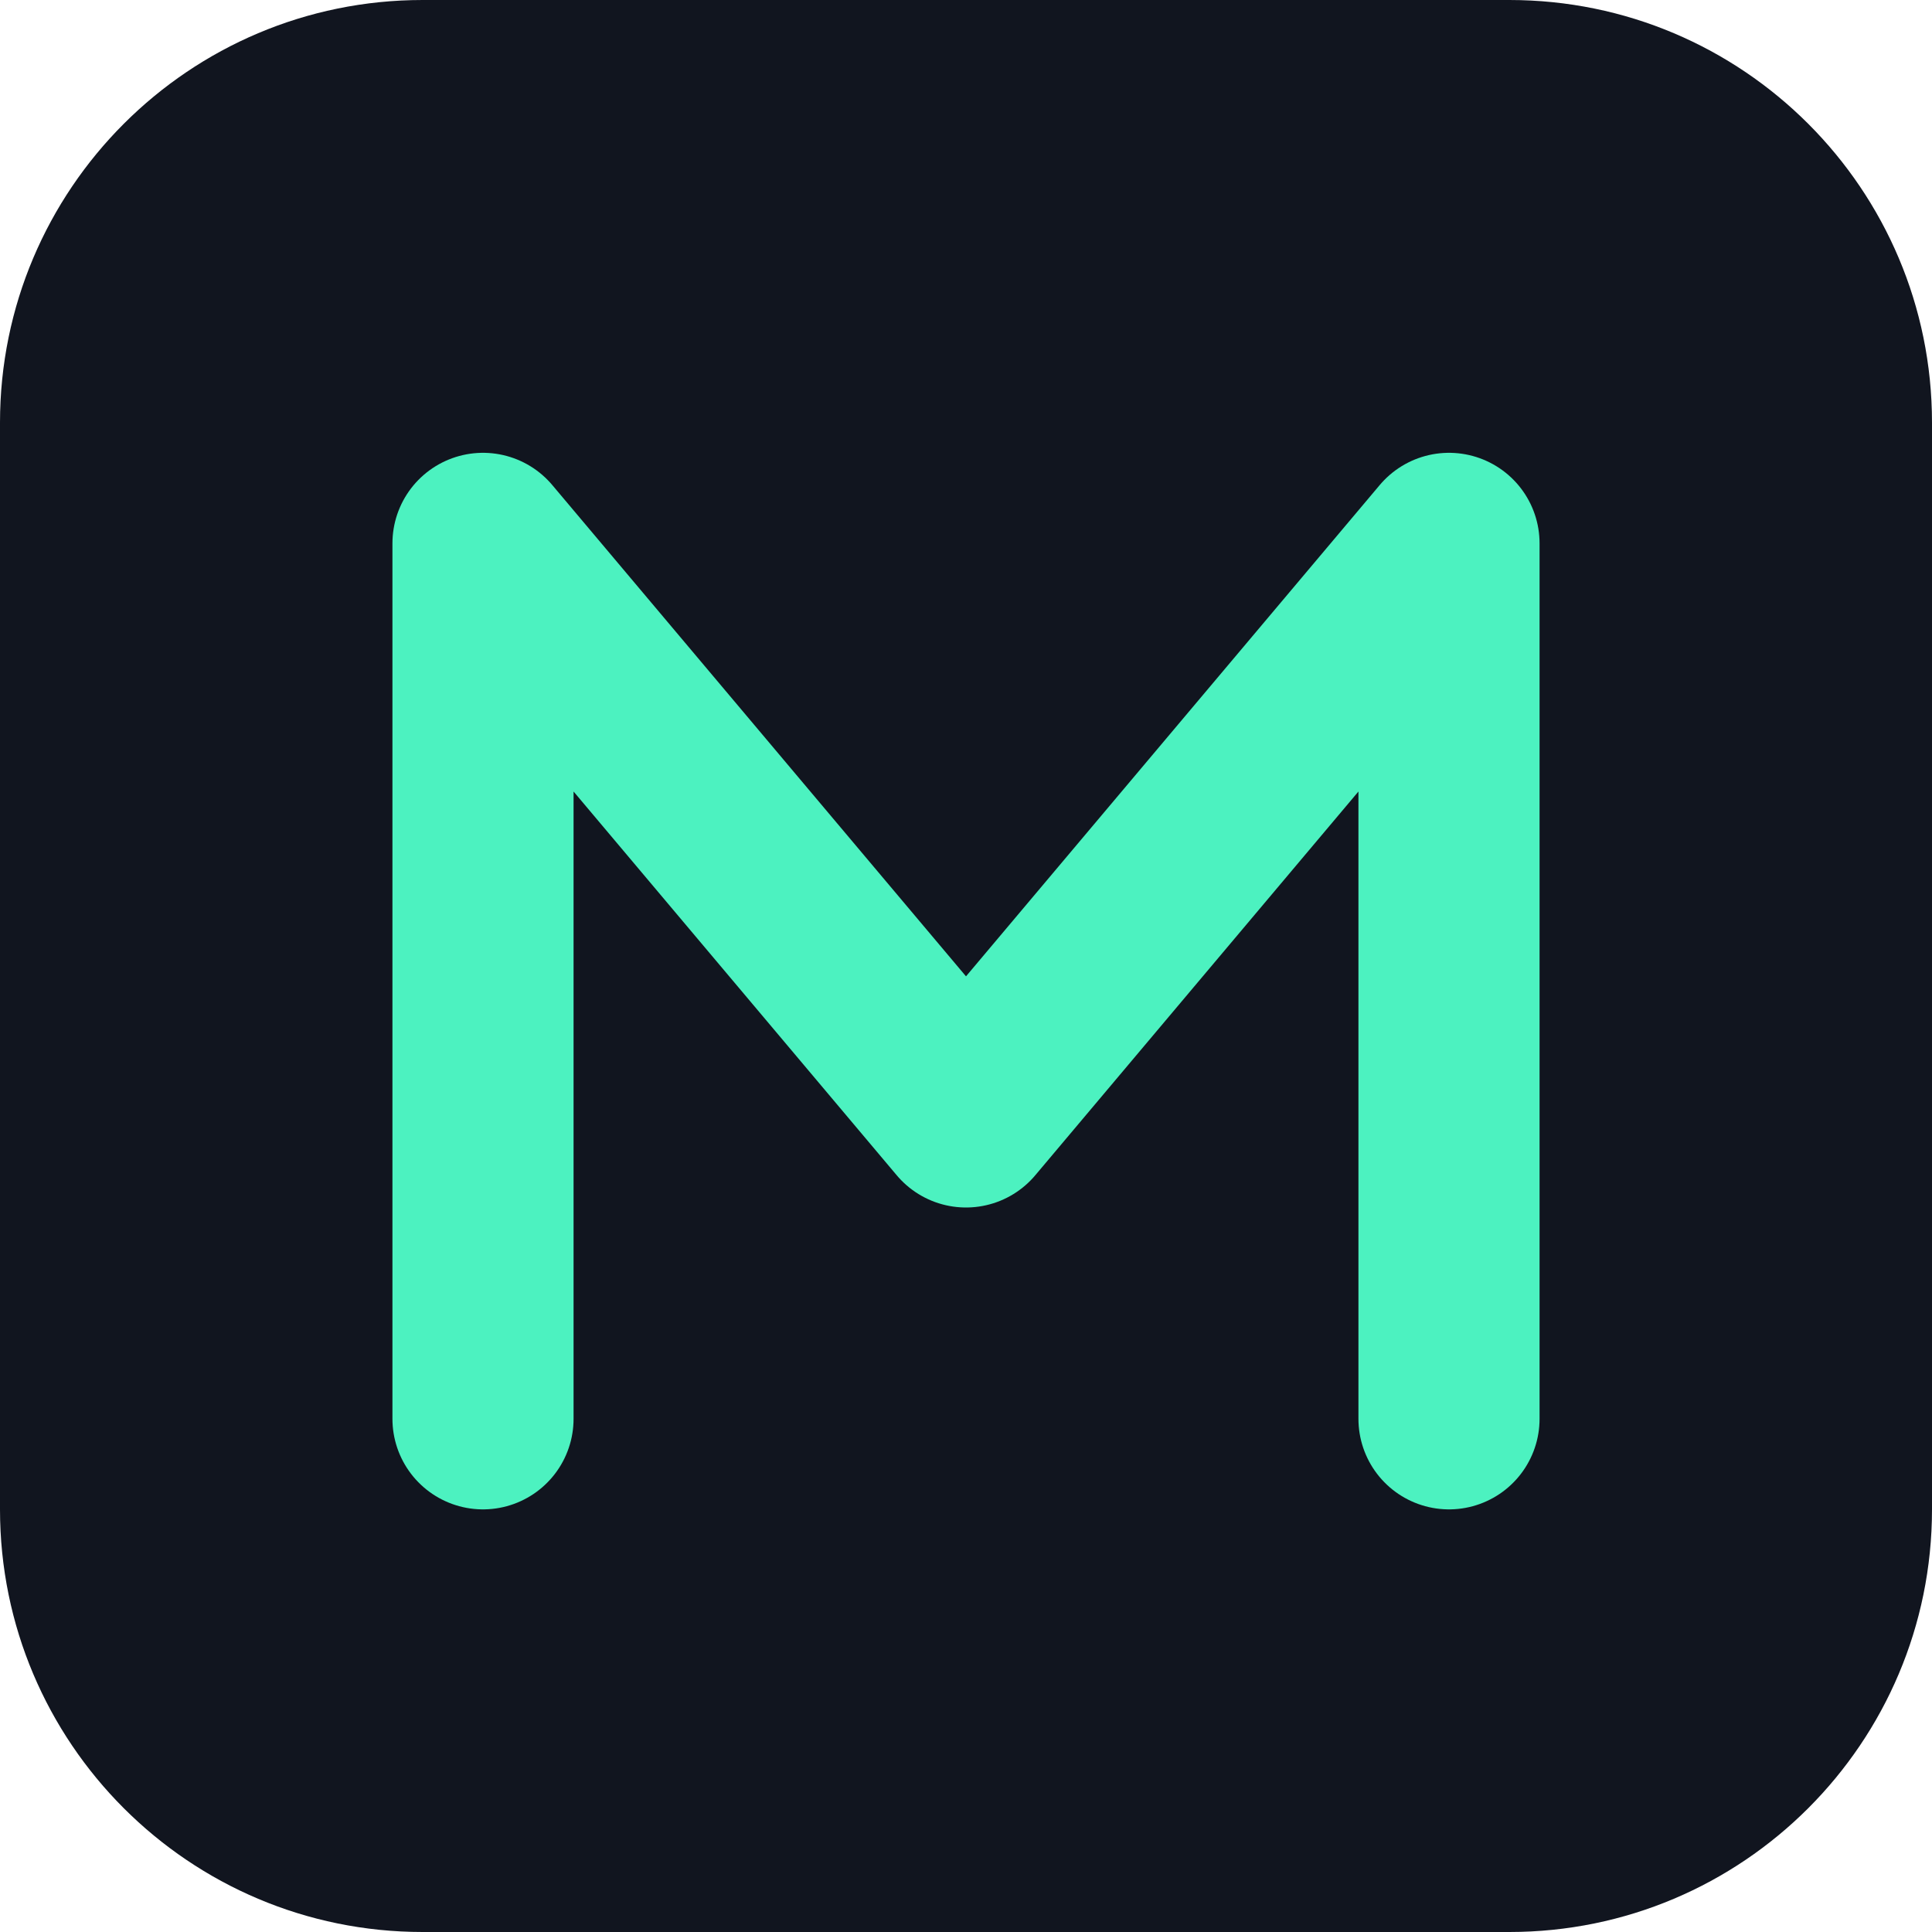
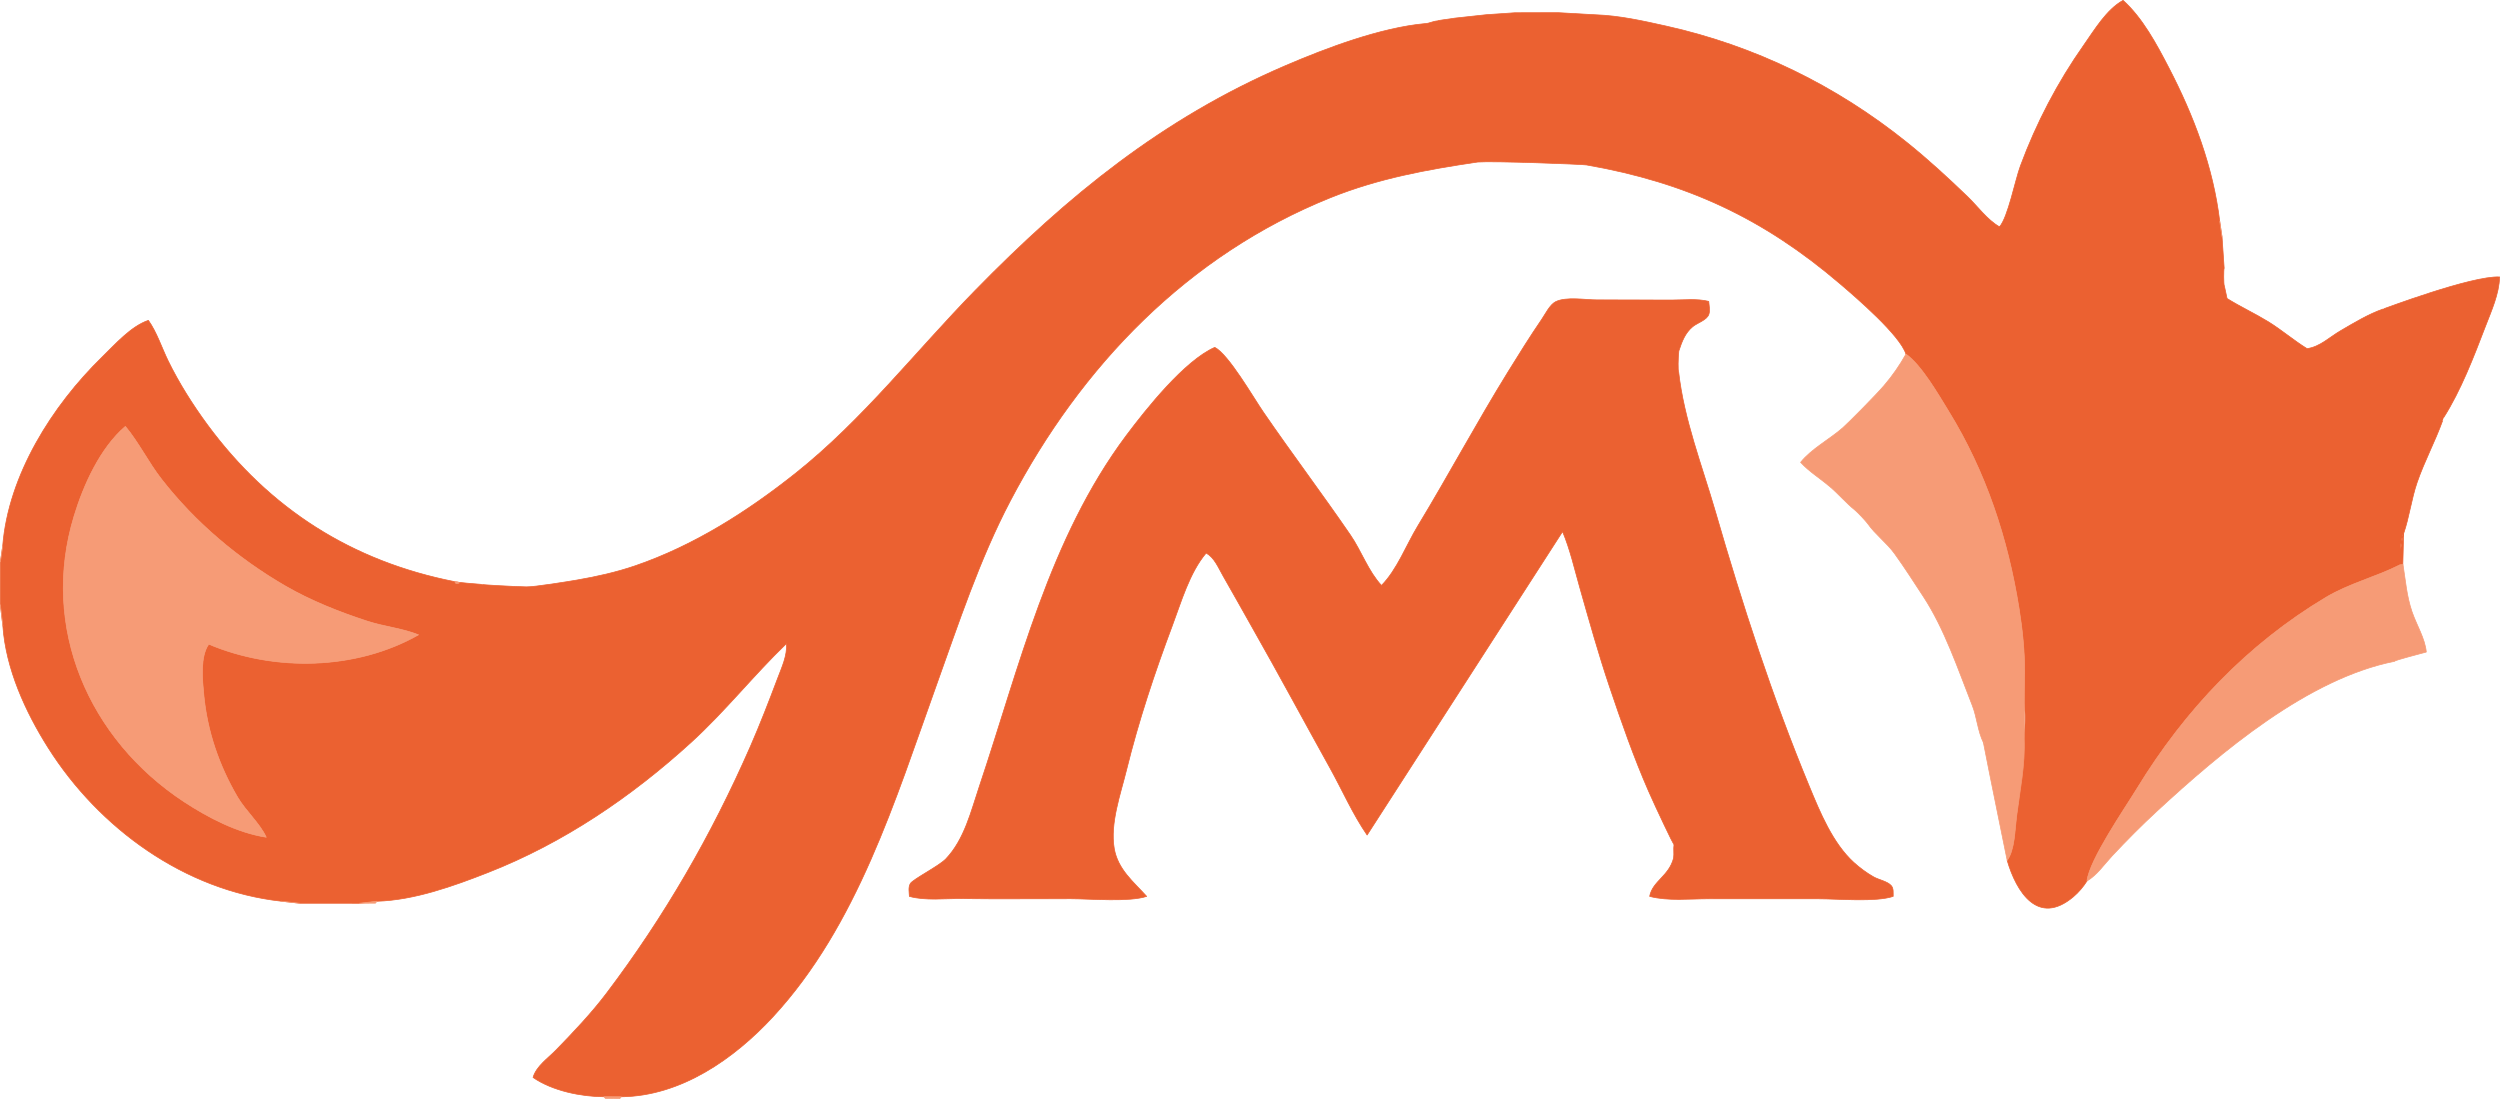
- <svg xmlns="http://www.w3.org/2000/svg" viewBox="0 0 64 64">
-   <rect width="64" height="64" rx="14" fill="#11151f" />
-   <polyline points="16,47 16,18 32,37 48,18 48,47" fill="none" stroke="#4cf2c0" stroke-width="6" stroke-linecap="round" stroke-linejoin="round" />
+ <svg xmlns="http://www.w3.org/2000/svg" xmlns:ns1="https://boxy-svg.com" viewBox="113.88 355.65 869.75 382.33">
+   <defs>
+     <ns1:export>
+       <ns1:file format="svg" />
+       <ns1:file format="svg" href="#object-0" path="Untitled 2.svg" />
+     </ns1:export>
+   </defs>
+   <path d="M 886.13 432.69 C 886.4 434.49 886.66 436.3 886.93 438.11 C 887.18 441.74 887.42 445.37 887.67 449 C 887.45 449.17 887.47 454.83 887.71 455 C 888.03 456.5 888.36 458 888.68 459.5 C 893.32 462.39 898.31 464.69 902.97 467.55 C 907.66 470.44 911.83 474.06 916.5 476.94 C 921.05 476.3 924.29 472.96 928.22 470.68 C 932.96 467.92 937.82 464.95 943 463.14 C 942.524 463.38 973.81 451.49 983.5 452 C 983.31 457.95 980.7 463.64 978.59 469.13 C 974.54 479.68 970.05 491.47 963.98 501 C 964.009 500.984 963.694 501.919 963.67 502 C 961.05 509.25 957.35 516.11 954.82 523.43 C 952.82 529.24 952.06 535.61 950.11 541.25 C 949.74 541.33 949 544.83 949 546.5 C 949.26 546.67 949.847 540.985 950.097 541.155 C 950.097 541.485 949.83 551.687 949.82 552.017 C 949.57 552.187 948.53 551.94 948.79 552.17 C 940.46 556.41 931.21 558.61 923.07 563.48 C 895.69 579.85 874.01 602.7 857.41 629.87 C 852.96 637.14 840.82 654.69 839.93 662.16 C 838.63 664.19 837.06 666.07 835.2 667.64 C 822.89 678.02 815.37 665.91 812.18 655 C 814.85 651.18 814.83 644.43 815.44 639.73 C 816.6 630.69 817.85 621.64 818.08 612.5 C 818.14 610.36 818.85 604.34 818.19 602.53 C 817.65 601.08 818.21 593.58 818.23 589.5 C 818.28 582.19 817.48 574.66 816.33 567.44 C 812.43 543 804.78 519.79 791.78 498.67 C 788.18 492.81 782.38 482.69 776.96 478.84 C 774.96 472.33 759.7 459.21 754.09 454.42 C 727.26 431.5 700.509 419.102 665.88 413.04 C 664.412 412.783 633.354 411.591 627.97 412.02 C 610.33 414.63 593.48 417.7 576.83 424.39 C 527.04 444.4 490.02 482.97 465.41 529.83 C 454.64 550.33 447.41 572.45 439.6 594.18 C 425.33 633.9 412.12 677.62 382.84 709.34 C 369.3 724.01 350.7 737.03 330 737.22 C 328 737.22 326 737.21 324 737.21 C 316.03 737.18 306 735.13 299.33 730.5 C 300.47 726.56 304.51 723.85 307.39 720.89 C 313.43 714.67 319.58 708.21 324.82 701.29 C 345.06 674.54 361.44 646.15 374.9 615.43 C 378.31 607.63 381.36 599.75 384.36 591.79 C 385.89 587.71 387.77 583.85 387.5 579.54 C 376.05 590.57 366.16 603.11 354.36 613.88 C 333.61 632.81 309.9 648.91 283.66 659.19 C 271.66 663.9 257.99 668.82 245 669.2 C 242.96 669.44 240.92 669.67 238.88 669.9 C 231.96 669.9 225.04 669.9 218.12 669.89 C 215.95 669.65 213.79 669.41 211.63 669.17 C 178.08 665.44 148.33 643.78 130.65 615.82 C 122.74 603.31 115.91 588.35 114.87 573.4 C 114.58 570.95 114.29 568.5 114 566.06 C 114.01 561.07 114.02 556.09 114.02 551.11 C 114.29 549.26 114.55 547.41 114.82 545.57 C 116.77 520.93 132.07 496.78 149.37 479.9 C 153.93 475.45 159.44 469.16 165.5 467.1 C 168.44 471.24 170.14 476.59 172.38 481.18 C 176.15 488.9 180.95 496.49 186.04 503.41 C 207.66 532.74 236.37 550.98 272.09 558.01 C 272.22 558.22 280.29 558.89 281.43 558.96 C 281.46 559.11 291.83 559.69 297 559.82 C 299.83 559.88 311.7 557.94 314.61 557.44 C 321.45 556.26 328.34 554.72 334.91 552.47 C 355.36 545.44 373.92 533.62 390.74 520.24 C 414.03 501.71 432.46 477.85 453.16 456.68 C 485.34 423.78 518.41 396.81 561.04 378.51 C 575.36 372.36 594.16 365.28 609.67 363.86 C 611.28 363.78 612.378 363.014 613.988 362.924 C 614.078 362.714 618.23 362.29 619.95 361.96 C 623.64 361.56 627.32 361.16 631 360.76 C 634.32 360.53 637.64 360.3 640.96 360.08 C 645.99 360.07 651.03 360.07 656.06 360.06 C 660.37 360.31 664.69 360.55 669 360.79 C 677.3 361.08 685.5 362.93 693.59 364.73 C 724.39 371.6 752.65 385.4 777.26 405.18 C 784.67 411.13 791.59 417.49 798.42 424.08 C 802.02 427.55 805.15 432.05 809.5 434.56 C 812.43 431.32 814.93 418.34 816.79 413.34 C 822.32 398.43 829.69 384.32 838.84 371.32 C 842.56 366.02 846.78 358.91 852.5 355.78 C 859.31 361.92 864.19 371.08 868.38 379.15 C 877.08 395.88 883.89 413.86 886.13 432.69 Z M 697.95 477.74 C 697.66 479.99 697.61 484.83 697.88 485 C 699.73 501.62 706.07 517.74 710.7 533.72 C 720.03 565.97 730.48 598.19 743.34 629.22 C 747.07 638.23 751.45 648.95 758.79 655.67 C 760.83 657.53 763.35 659.4 765.76 660.75 C 767.51 661.72 770.52 662.27 771.83 663.75 C 772.75 664.79 772.47 666.27 772.52 667.5 C 766.47 669.54 753.38 668.35 746.5 668.34 C 733.83 668.33 721.17 668.36 708.5 668.33 C 701.78 668.32 694.24 669.19 687.79 667.5 C 688.82 662.14 694.52 660.47 696.12 654.16 C 696.35 652.61 696.035 651.103 696.265 649.553 C 696.025 649.383 690.14 637.11 687.48 631.04 C 682.28 619.19 677.97 606.81 673.83 594.55 C 670 583.2 666.76 571.58 663.48 560.06 C 661.62 553.54 660.13 546.86 657.5 540.59 C 634.83 575.78 612.17 610.97 589.5 646.16 C 584.51 638.92 580.86 630.54 576.59 622.85 C 567.55 606.58 558.74 590.16 549.54 573.97 C 546.15 568.01 542.85 562.01 539.42 556.07 C 537.7 553.09 536.43 549.72 533.5 548.05 C 527.74 554.86 524.85 565.02 521.74 573.3 C 515.58 589.72 510.03 606.4 505.82 623.45 C 503.75 631.86 500.02 642.13 501.53 650.86 C 502.79 658.11 508.16 662.37 512.81 667.5 C 506.64 669.52 493.51 668.35 486.5 668.32 C 473.83 668.28 461.16 668.45 448.5 668.27 C 442.63 668.18 435.87 669.07 430.25 667.5 C 430.21 666.05 429.81 664.4 430.58 663.05 C 431.41 661.57 440.54 656.97 442.95 654.45 C 449.4 647.69 451.71 637.81 454.61 629.18 C 468.56 587.62 478.95 542.98 505.68 507.21 C 512.6 497.97 525.99 481.12 536.5 476.5 C 541.26 478.87 549.93 493.98 553.45 499.09 C 563.33 513.47 573.82 527.39 583.69 541.78 C 587.51 547.35 589.93 554.44 594.5 559.32 C 599.93 553.82 603.09 545.3 607.12 538.65 C 617.85 520.93 627.63 502.66 638.52 485.03 C 642.33 478.87 646.15 472.73 650.24 466.75 C 651.49 464.93 653.06 461.63 655.1 460.61 C 658.76 458.79 665.47 459.99 669.5 459.98 C 678.17 459.97 686.83 460.03 695.5 460.03 C 699.72 460.04 704.29 459.48 708.35 460.5 C 708.44 461.9 708.87 463.63 708.39 465.01 C 707.69 467.03 704.32 468 702.77 469.3 C 700.1 471.52 699.01 474.54 697.95 477.74 Z M 157.5 504 C 148.73 511.51 142.94 524.38 139.64 535.24 C 127.85 574.01 144.83 612.85 177.93 634.58 C 186.38 640.12 196.44 645.34 206.5 646.92 C 204.25 642.05 199.34 637.79 196.51 632.96 C 190.13 622.07 186 610.13 184.79 597.5 C 184.28 592.18 183.44 584.1 186.5 579.75 C 209.31 589.38 237.69 588.84 259.47 576.5 C 253.75 574.23 247.52 573.66 241.67 571.76 C 231.86 568.56 221.99 564.65 213.04 559.46 C 196.66 549.95 181.76 537.36 170.09 522.38 C 165.53 516.54 162.2 509.66 157.5 504 Z M 776.5 544 C 775.67 543.17 772.765 541.409 771.935 540.579 C 774.645 540.249 776.83 541.29 776.5 544 Z" fill="#eb6131" fill-rule="evenodd" stroke="#eb6131" stroke-width="0.25" stroke-linejoin="round" id="object-0" />
+   <path d="M 886.13 432.69 C 886.4 434.49 886.66 436.3 886.93 438.11 C 886.66 436.3 886.4 434.49 886.13 432.69 Z M 776.96 478.84 C 782.38 482.69 788.18 492.81 791.78 498.67 C 804.78 519.79 812.43 543 816.33 567.44 C 817.48 574.66 818.28 582.19 818.23 589.5 C 818.21 593.58 818.05 600.989 818.19 602.53 C 818.369 604.498 817.983 610.412 818.08 612.5 C 818.505 621.633 816.6 630.69 815.44 639.73 C 814.83 644.43 814.85 651.18 812.18 655 C 811.86 653.33 806.04 625.01 803.91 614 C 804.44 615 804.11 613 803.91 614 C 801.94 610.04 801.66 605.2 800.03 601.06 C 795.06 588.46 790.45 574.57 783 563.17 C 779.79 558.26 776.39 552.96 772.96 548.21 C 770.3 544.53 766.28 541.58 763.66 537.83 C 763.03 536.93 760.14 533.87 759.31 533.2 C 756.18 530.69 753.52 527.52 750.46 524.92 C 747.15 522.11 743.23 519.69 740.31 516.5 C 744.1 511.76 750.36 508.53 754.98 504.48 C 756.87 502.83 766.48 493.13 769.32 489.81 C 772.24 486.41 774.79 482.74 776.96 478.84 Z M 157.5 504 C 162.2 509.66 165.53 516.54 170.09 522.38 C 181.76 537.36 196.66 549.95 213.04 559.46 C 221.99 564.65 231.86 568.56 241.67 571.76 C 247.52 573.66 253.75 574.23 259.47 576.5 C 237.69 588.84 209.31 589.38 186.5 579.75 C 183.44 584.1 184.28 592.18 184.79 597.5 C 186 610.13 190.13 622.07 196.51 632.96 C 199.34 637.79 204.25 642.05 206.5 646.92 C 196.44 645.34 186.38 640.12 177.93 634.58 C 144.83 612.85 127.85 574.01 139.64 535.24 C 142.94 524.38 148.73 511.51 157.5 504 Z M 114.82 545.57 C 114.55 547.41 114.29 549.26 114.02 551.11 C 114.29 549.26 114.55 547.41 114.82 545.57 Z M 948.79 552.17 C 949.15 552.11 949.51 552.06 949.88 552 C 950.76 557.6 951.17 563.05 953.02 568.47 C 954.61 573.11 957.59 577.86 957.99 582.5 C 956 583.08 946.99 585.32 946.98 585.72 C 916.8 591.68 886.46 617.37 864.31 637.82 C 858.98 642.74 853.77 648 848.8 653.29 C 845.96 656.32 843.46 660.08 839.93 662.16 C 840.82 654.69 852.96 637.14 857.41 629.87 C 874.01 602.7 895.69 579.85 923.07 563.48 C 931.21 558.61 940.46 556.41 948.79 552.17 Z M 272.09 558.01 C 273.89 558.04 274.33 558.68 272.5 558.64 C 272.36 558.43 272.22 558.22 272.09 558.01 Z M 114 566.06 C 114.29 568.5 114.58 570.95 114.87 573.4 C 114.58 570.95 114.29 568.5 114 566.06 Z M 211.63 669.17 C 213.79 669.41 215.95 669.65 218.12 669.89 C 215.95 669.65 213.79 669.41 211.63 669.17 Z M 245 669.2 C 244.83 669.42 244.67 669.64 244.5 669.86 C 242.63 669.87 240.75 669.89 238.88 669.9 C 240.92 669.67 242.96 669.44 245 669.2 Z M 324 737.21 C 326 737.21 328 737.22 330 737.22 C 329.83 737.43 329.67 737.65 329.5 737.86 C 327.83 737.84 326.17 737.81 324.5 737.79 C 324.33 737.59 324.17 737.4 324 737.21 Z" fill="#f69b76" fill-rule="evenodd" stroke="#f69b76" stroke-width="0.25" stroke-linejoin="round" />
</svg>
